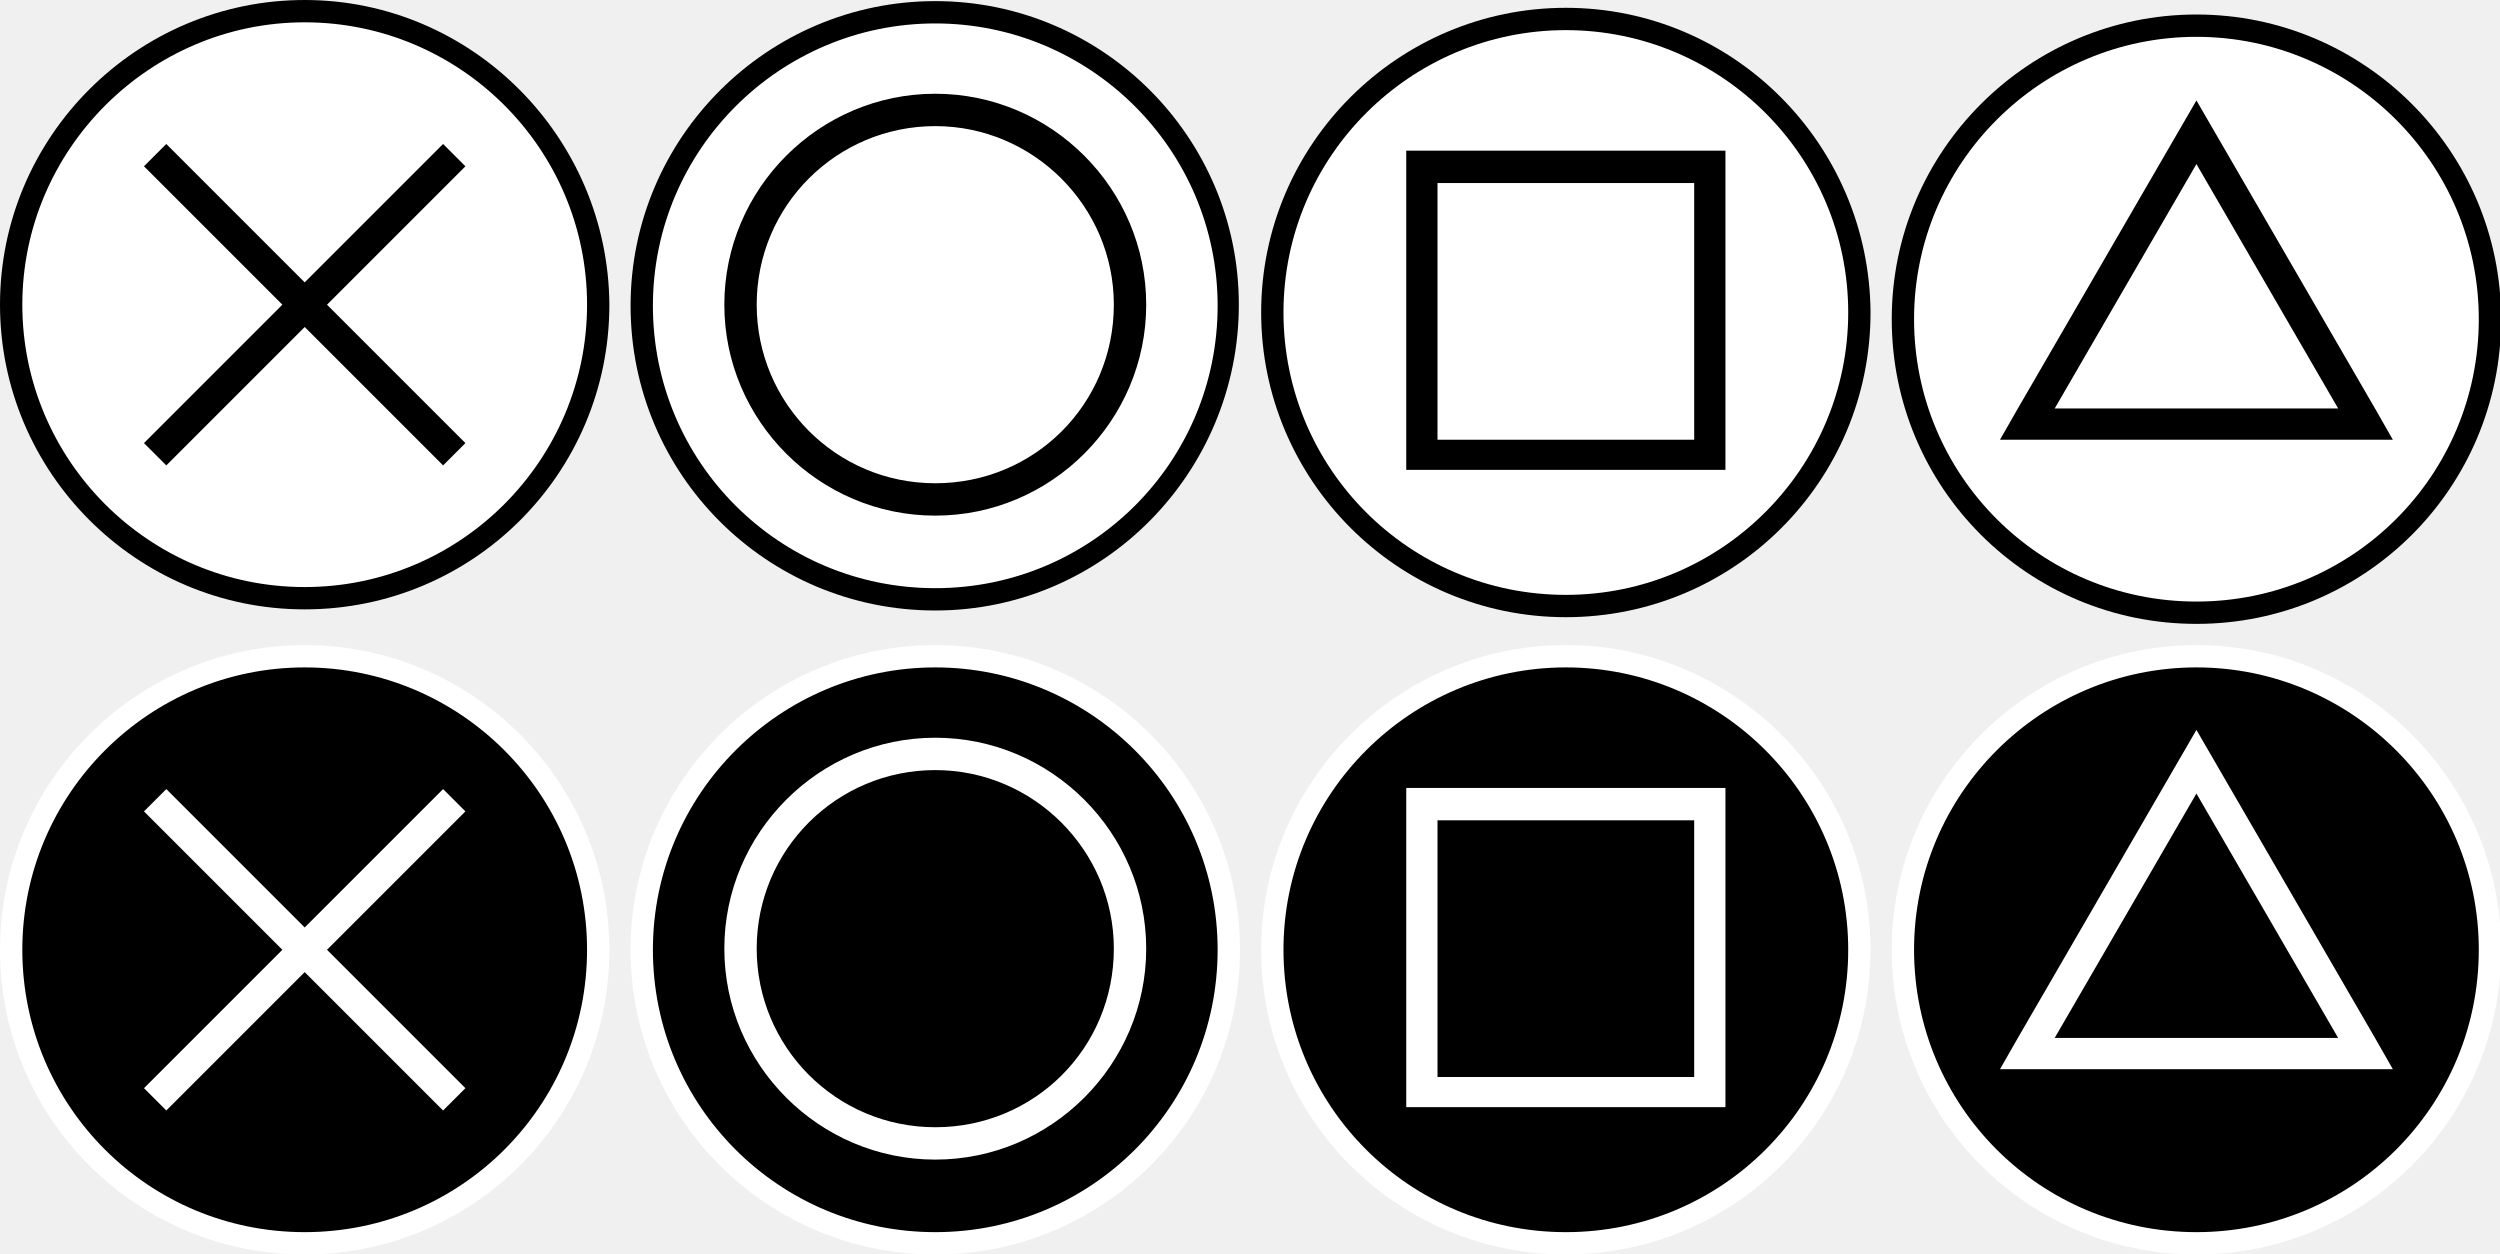
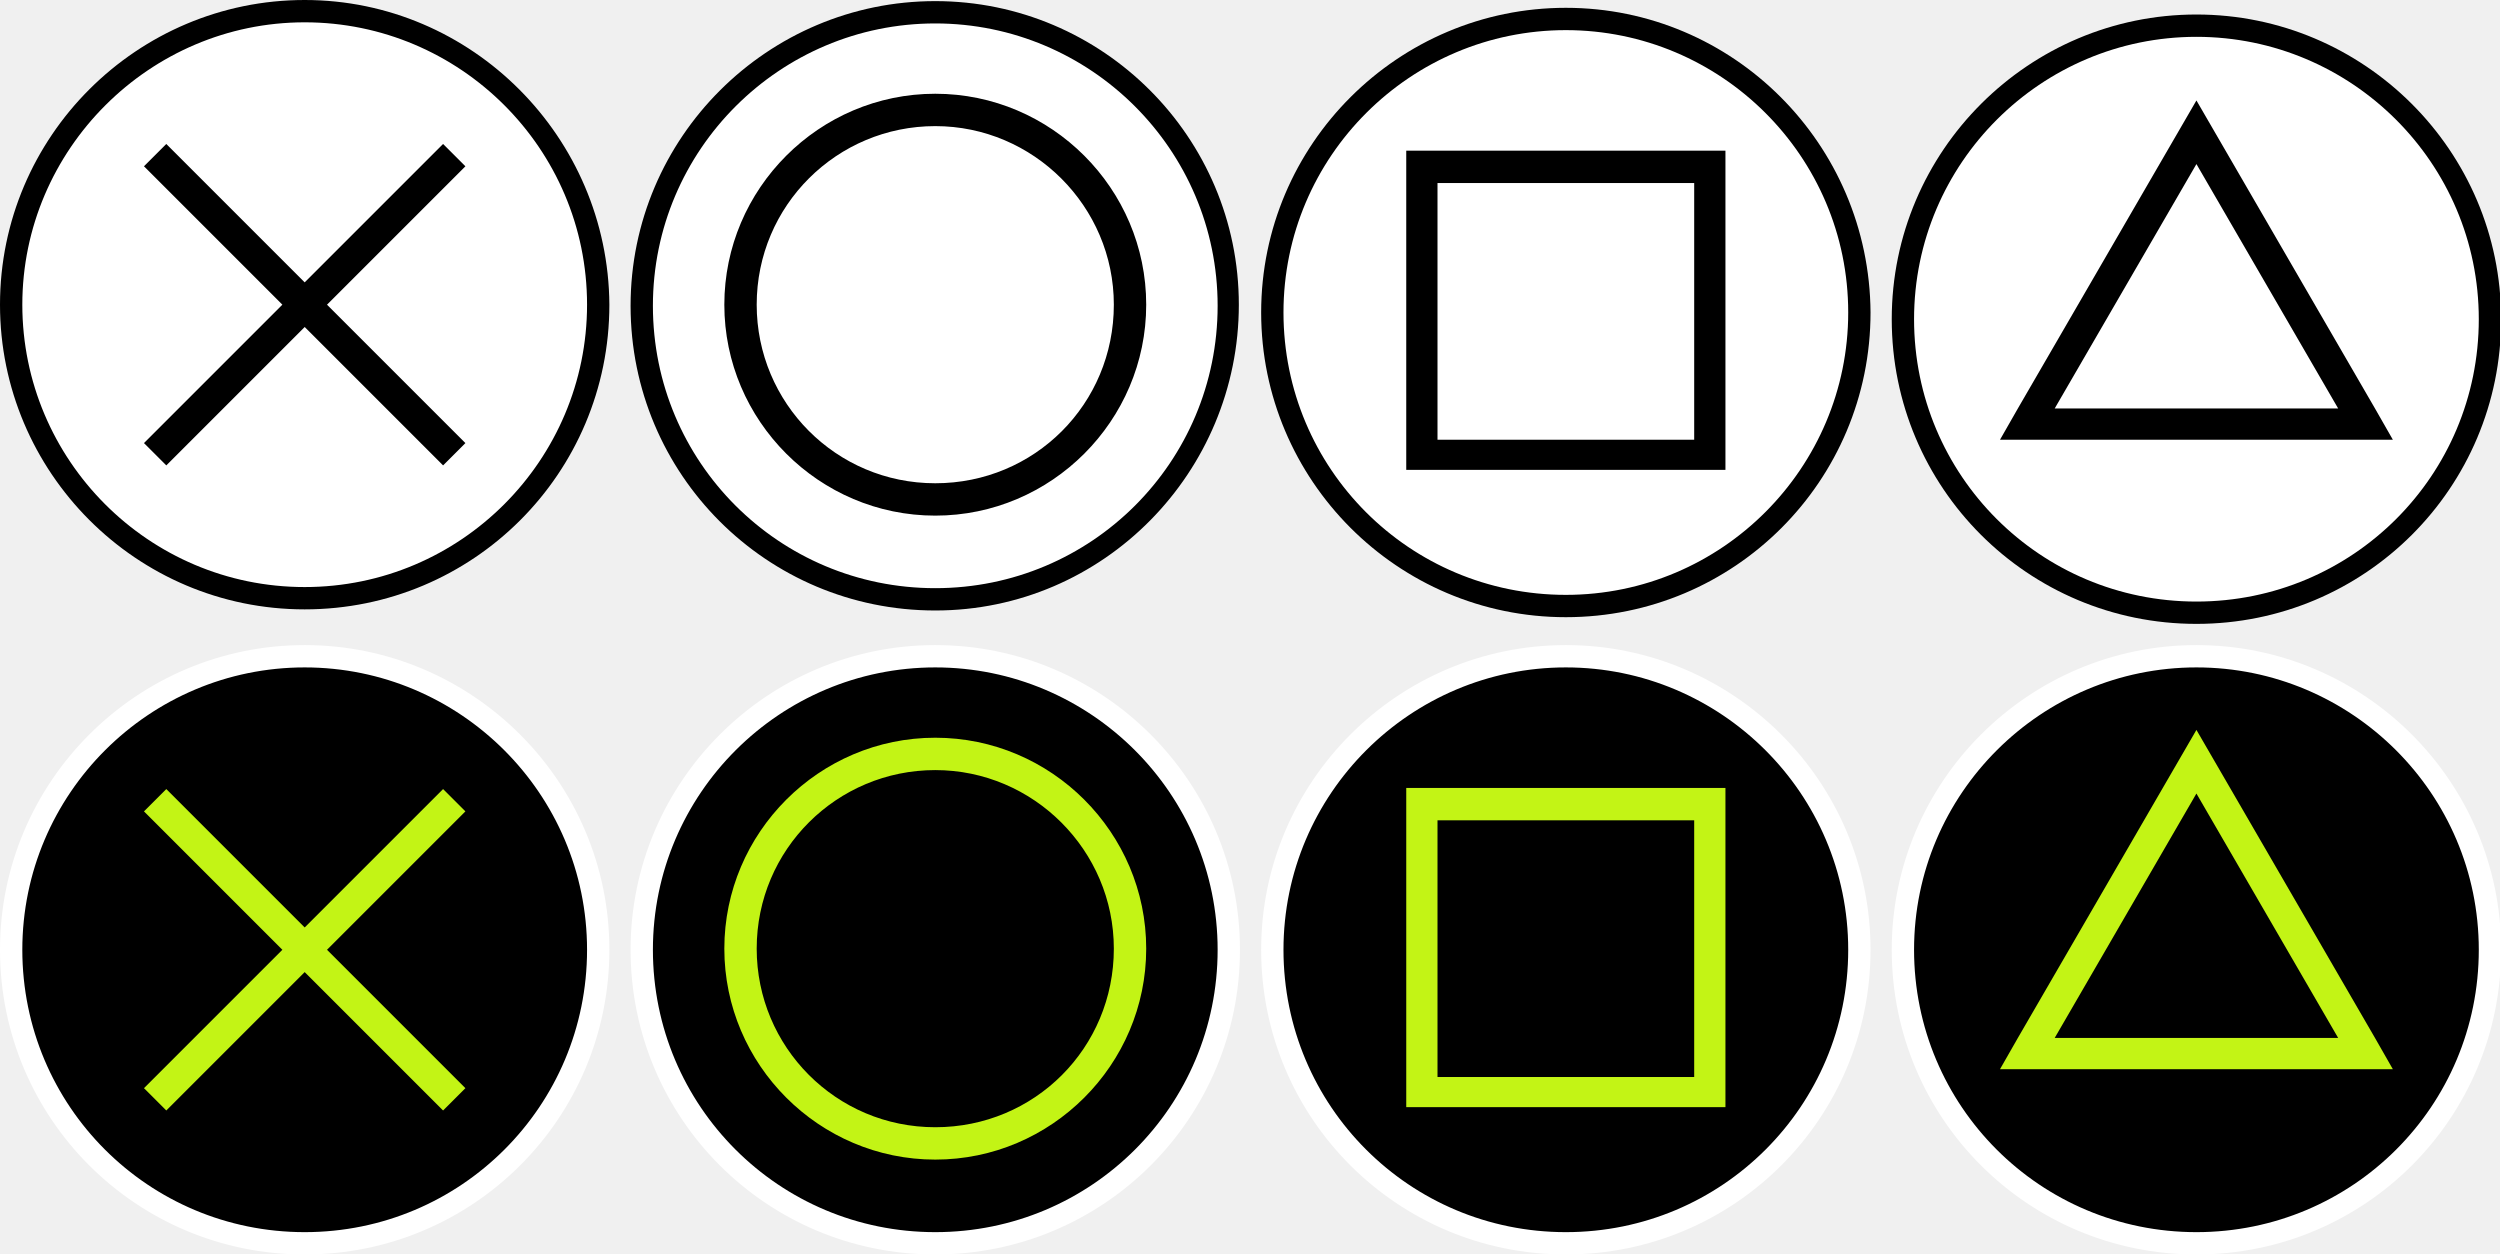
<svg xmlns="http://www.w3.org/2000/svg" version="1.1" id="Layer_1" x="0px" y="0px" width="224px" height="112.3px" viewBox="-847 484.7 224 112.3" style="enable-background:new -847 484.7 224 112.3;" xml:space="preserve">
  <defs id="defs4207" />
  <style type="text/css" id="style4116">
	.st0{fill:#2C2C2C;}
	.st1{fill:#222222;}
	.st2{fill:#7CB2E8;}
	.st3{fill:#FF6666;}
	.st4{fill:#FF69F8;}
	.st5{fill:#40E2A0;}
	.st6{fill:#D3D3D3;}
	.st7{fill:#DDDDDD;}
	.st8{fill:#834D17;}
	.st9{fill:#009999;}
	.st10{fill:#009607;}
	.st11{fill:#BF1D5F;}
</style>
  <g id="g4126">
    <g id="g4122">
      <path class="st0" d="M-819.7,538.3c-14.5,0-26.3-11.8-26.3-26.3s11.8-26.3,26.3-26.3s26.3,11.8,26.3,26.3    S-805.2,538.3-819.7,538.3z" id="path4118" style="fill:#ffffff;fill-opacity:1" />
      <path class="st1" d="M-819.7,486.7c13.9,0,25.3,11.3,25.3,25.3c0,13.9-11.3,25.3-25.3,25.3S-845,525.9-845,512    C-845,498.1-833.6,486.7-819.7,486.7 M-819.7,484.7c-15,0-27.3,12.2-27.3,27.3c0,15,12.2,27.3,27.3,27.3s27.3-12.2,27.3-27.3    C-792.5,497-804.7,484.7-819.7,484.7L-819.7,484.7z" id="path4120" style="fill:#000000;fill-opacity:1" />
    </g>
    <polygon class="st2" points="-805.3,499.6 -807.3,497.6 -819.7,510 -832.1,497.6 -834.1,499.6 -821.7,512 -834.1,524.4    -832.1,526.4 -819.7,514 -807.3,526.4 -805.3,524.4 -817.7,512  " id="polygon4124" style="fill:#000000;fill-opacity:1" />
  </g>
  <g id="g4136">
    <g id="g4132">
      <path class="st0" d="M-763.2,538.2c-14.5,0-26.3-11.8-26.3-26.3c0-14.5,11.8-26.3,26.3-26.3S-737,497.5-737,512    C-737,526.5-748.7,538.2-763.2,538.2z" id="path4128" style="fill:#ffffff;fill-opacity:1" />
      <path class="st1" d="M-763.2,486.8c13.9,0,25.3,11.3,25.3,25.3s-11.3,25.3-25.3,25.3s-25.3-11.3-25.3-25.3    S-777.1,486.8-763.2,486.8 M-763.2,484.8c-15,0-27.3,12.2-27.3,27.3s12.2,27.3,27.3,27.3S-736,527-736,512    S-748.2,484.8-763.2,484.8L-763.2,484.8z" id="path4130" style="fill:#000000;fill-opacity:1" />
    </g>
    <path class="st3" d="M-763.2,493.1c-10.4,0-18.9,8.5-18.9,18.9c0,10.4,8.5,18.9,18.9,18.9s18.9-8.5,18.9-18.9   C-744.3,501.6-752.8,493.1-763.2,493.1z M-763.2,528c-8.9,0-16-7.2-16-16c0-8.9,7.2-16,16-16s16,7.2,16,16   C-747.2,520.9-754.3,528-763.2,528z" id="path4134" style="fill:#000000;fill-opacity:1" />
  </g>
  <g id="g4146">
    <g id="g4142">
      <path class="st0" d="M-706.7,538.8c-14.5,0-26.3-11.8-26.3-26.3s11.8-26.3,26.3-26.3s26.3,11.8,26.3,26.3    S-692.2,538.8-706.7,538.8z" id="path4138" style="fill:#ffffff;fill-opacity:1" />
      <path class="st1" d="M-706.7,487.4c13.9,0,25.3,11.3,25.3,25.3c0,13.9-11.3,25.3-25.3,25.3s-25.3-11.3-25.3-25.3    C-732,498.7-720.6,487.4-706.7,487.4 M-706.7,485.4c-15,0-27.3,12.2-27.3,27.3c0,15,12.2,27.3,27.3,27.3s27.3-12.2,27.3-27.3    C-679.5,497.6-691.7,485.4-706.7,485.4L-706.7,485.4z" id="path4140" style="fill:#000000;fill-opacity:1" />
    </g>
    <path class="st4" d="M-695.2,498.2h-23h-2.8v2.8v23v2.8h2.8h23h2.8v-2.8v-23v-2.8H-695.2z M-695.2,524.1h-23v-23h23V524.1z" id="path4144" style="fill:#000000;fill-opacity:1" />
  </g>
  <g id="g4158">
    <g id="g4156">
      <g id="g4152">
        <path class="st0" d="M-650.2,539.5c-14.5,0-26.3-11.8-26.3-26.3s11.8-26.3,26.3-26.3s26.3,11.8,26.3,26.3     S-635.7,539.5-650.2,539.5z" id="path4148" style="fill:#ffffff;fill-opacity:1" />
        <path class="st1" d="M-650.2,488c13.9,0,25.3,11.3,25.3,25.3s-11.3,25.3-25.3,25.3s-25.3-11.3-25.3-25.3S-664.1,488-650.2,488      M-650.2,486c-15,0-27.3,12.2-27.3,27.3s12.2,27.3,27.3,27.3s27.3-12.2,27.3-27.3S-635.2,486-650.2,486L-650.2,486z" id="path4150" style="fill:#000000;fill-opacity:1" />
      </g>
      <path class="st5" d="M-634.2,521.3l-16-27.6l-16,27.6l-1.6,2.8l3.3,0l14.3,0l14.3,0l3.3,0L-634.2,521.3z M-650.2,521.3l-12.7,0    l12.7-21.9l12.7,21.9L-650.2,521.3z" id="path4154" style="fill:#000000;fill-opacity:1" />
    </g>
  </g>
  <g id="g4168">
    <g id="g4164">
      <path class="st6" d="M-819.7,596.1c-14.5,0-26.3-11.8-26.3-26.3s11.8-26.3,26.3-26.3s26.3,11.8,26.3,26.3    S-805.2,596.1-819.7,596.1z" id="path4160" style="fill:#000000;fill-opacity:1" />
      <path class="st7" d="M-819.7,544.5c13.9,0,25.3,11.3,25.3,25.3s-11.3,25.3-25.3,25.3s-25.3-11.3-25.3-25.3    S-833.6,544.5-819.7,544.5 M-819.7,542.5c-15,0-27.3,12.2-27.3,27.3s12.2,27.3,27.3,27.3s27.3-12.2,27.3-27.3    S-804.7,542.5-819.7,542.5L-819.7,542.5z" id="path4162" style="fill:#ffffff;fill-opacity:1" />
    </g>
-     <polygon class="st8" points="-805.3,557.4 -807.3,555.4 -819.7,567.8 -832.1,555.4 -834.1,557.4 -821.7,569.8 -834.1,582.2    -832.1,584.2 -819.7,571.8 -807.3,584.2 -805.3,582.2 -817.7,569.8  " id="polygon4166" style="fill:#ffffff;fill-opacity:1" />
+     <polygon class="st8" points="-805.3,557.4 -807.3,555.4 -819.7,567.8 -832.1,555.4 -834.1,557.4 -821.7,569.8 -834.1,582.2    -832.1,584.2 -819.7,571.8 -807.3,584.2 -805.3,582.2 -817.7,569.8  " id="polygon4166" style="fill:#c3f415;fill-opacity:1" />
  </g>
  <g id="g4178">
    <g id="g4174">
      <path class="st6" d="M-763.2,595.9c-14.5,0-26.3-11.8-26.3-26.3s11.8-26.3,26.3-26.3s26.3,11.8,26.3,26.3    S-748.7,595.9-763.2,595.9z" id="path4170" style="fill:#000000;fill-opacity:1" />
      <path class="st7" d="M-763.2,544.5c13.9,0,25.3,11.3,25.3,25.3s-11.3,25.3-25.3,25.3s-25.3-11.3-25.3-25.3    S-777.1,544.5-763.2,544.5 M-763.2,542.5c-15,0-27.3,12.2-27.3,27.3s12.2,27.3,27.3,27.3s27.3-12.2,27.3-27.3    S-748.2,542.5-763.2,542.5L-763.2,542.5z" id="path4172" style="fill:#ffffff;fill-opacity:1" />
    </g>
-     <path class="st9" d="M-763.2,550.8c-10.4,0-18.9,8.5-18.9,18.9c0,10.4,8.5,18.9,18.9,18.9s18.9-8.5,18.9-18.9   C-744.3,559.3-752.8,550.8-763.2,550.8z M-763.2,585.7c-8.9,0-16-7.2-16-16c0-8.9,7.2-16,16-16s16,7.2,16,16   C-747.2,578.6-754.3,585.7-763.2,585.7z" id="path4176" style="fill:#ffffff;fill-opacity:1" />
+     <path class="st9" d="M-763.2,550.8c-10.4,0-18.9,8.5-18.9,18.9c0,10.4,8.5,18.9,18.9,18.9s18.9-8.5,18.9-18.9   C-744.3,559.3-752.8,550.8-763.2,550.8z M-763.2,585.7c-8.9,0-16-7.2-16-16c0-8.9,7.2-16,16-16s16,7.2,16,16   C-747.2,578.6-754.3,585.7-763.2,585.7z" id="path4176" style="fill:#c3f415;fill-opacity:1" />
  </g>
  <g id="g4188">
    <g id="g4184">
      <path class="st6" d="M-706.7,595.9c-14.5,0-26.3-11.8-26.3-26.3s11.8-26.3,26.3-26.3s26.3,11.8,26.3,26.3    S-692.2,595.9-706.7,595.9z" id="path4180" style="fill:#000000;fill-opacity:1" />
      <path class="st7" d="M-706.7,544.5c13.9,0,25.3,11.3,25.3,25.3s-11.3,25.3-25.3,25.3s-25.3-11.3-25.3-25.3    S-720.6,544.5-706.7,544.5 M-706.7,542.5c-15,0-27.3,12.2-27.3,27.3s12.2,27.3,27.3,27.3s27.3-12.2,27.3-27.3    S-691.7,542.5-706.7,542.5L-706.7,542.5z" id="path4182" style="fill:#ffffff;fill-opacity:1" />
    </g>
-     <path class="st10" d="M-695.2,555.3h-23h-2.8v2.8v23v2.8h2.8h23h2.8v-2.8v-23v-2.8H-695.2z M-695.2,581.2h-23v-23h23V581.2z" id="path4186" style="fill:#ffffff;fill-opacity:1" />
+     <path class="st10" d="M-695.2,555.3h-23h-2.8v2.8v23v2.8h2.8h23h2.8v-2.8v-23v-2.8H-695.2z M-695.2,581.2h-23v-23h23V581.2z" id="path4186" style="fill:#c3f415;fill-opacity:1" />
  </g>
  <g id="g4202">
    <g id="g4200">
      <g id="g4198">
        <g id="g4194">
          <path class="st6" d="M-650.2,596c-14.5,0-26.3-11.8-26.3-26.3s11.8-26.3,26.3-26.3s26.3,11.8,26.3,26.3S-635.7,596-650.2,596z" id="path4190" style="fill:#000000;fill-opacity:1" />
          <path class="st7" d="M-650.2,544.5c13.9,0,25.3,11.3,25.3,25.3s-11.3,25.3-25.3,25.3s-25.3-11.3-25.3-25.3      S-664.1,544.5-650.2,544.5 M-650.2,542.5c-15,0-27.3,12.2-27.3,27.3s12.2,27.3,27.3,27.3s27.3-12.2,27.3-27.3      S-635.2,542.5-650.2,542.5L-650.2,542.5z" id="path4192" style="fill:#ffffff;fill-opacity:1" />
        </g>
-         <path class="st11" d="M-634.2,577.7l-16-27.6l-16,27.6l-1.6,2.8l3.3,0l14.3,0l14.3,0l3.3,0L-634.2,577.7z M-650.2,577.7l-12.7,0     l12.7-21.9l12.7,21.9L-650.2,577.7z" id="path4196" style="fill:#ffffff;fill-opacity:1" />
+         <path class="st11" d="M-634.2,577.7l-16-27.6l-16,27.6l-1.6,2.8l3.3,0l14.3,0l14.3,0l3.3,0L-634.2,577.7z M-650.2,577.7l-12.7,0     l12.7-21.9l12.7,21.9L-650.2,577.7z" id="path4196" style="fill:#c3f415;fill-opacity:1" />
      </g>
    </g>
  </g>
</svg>
